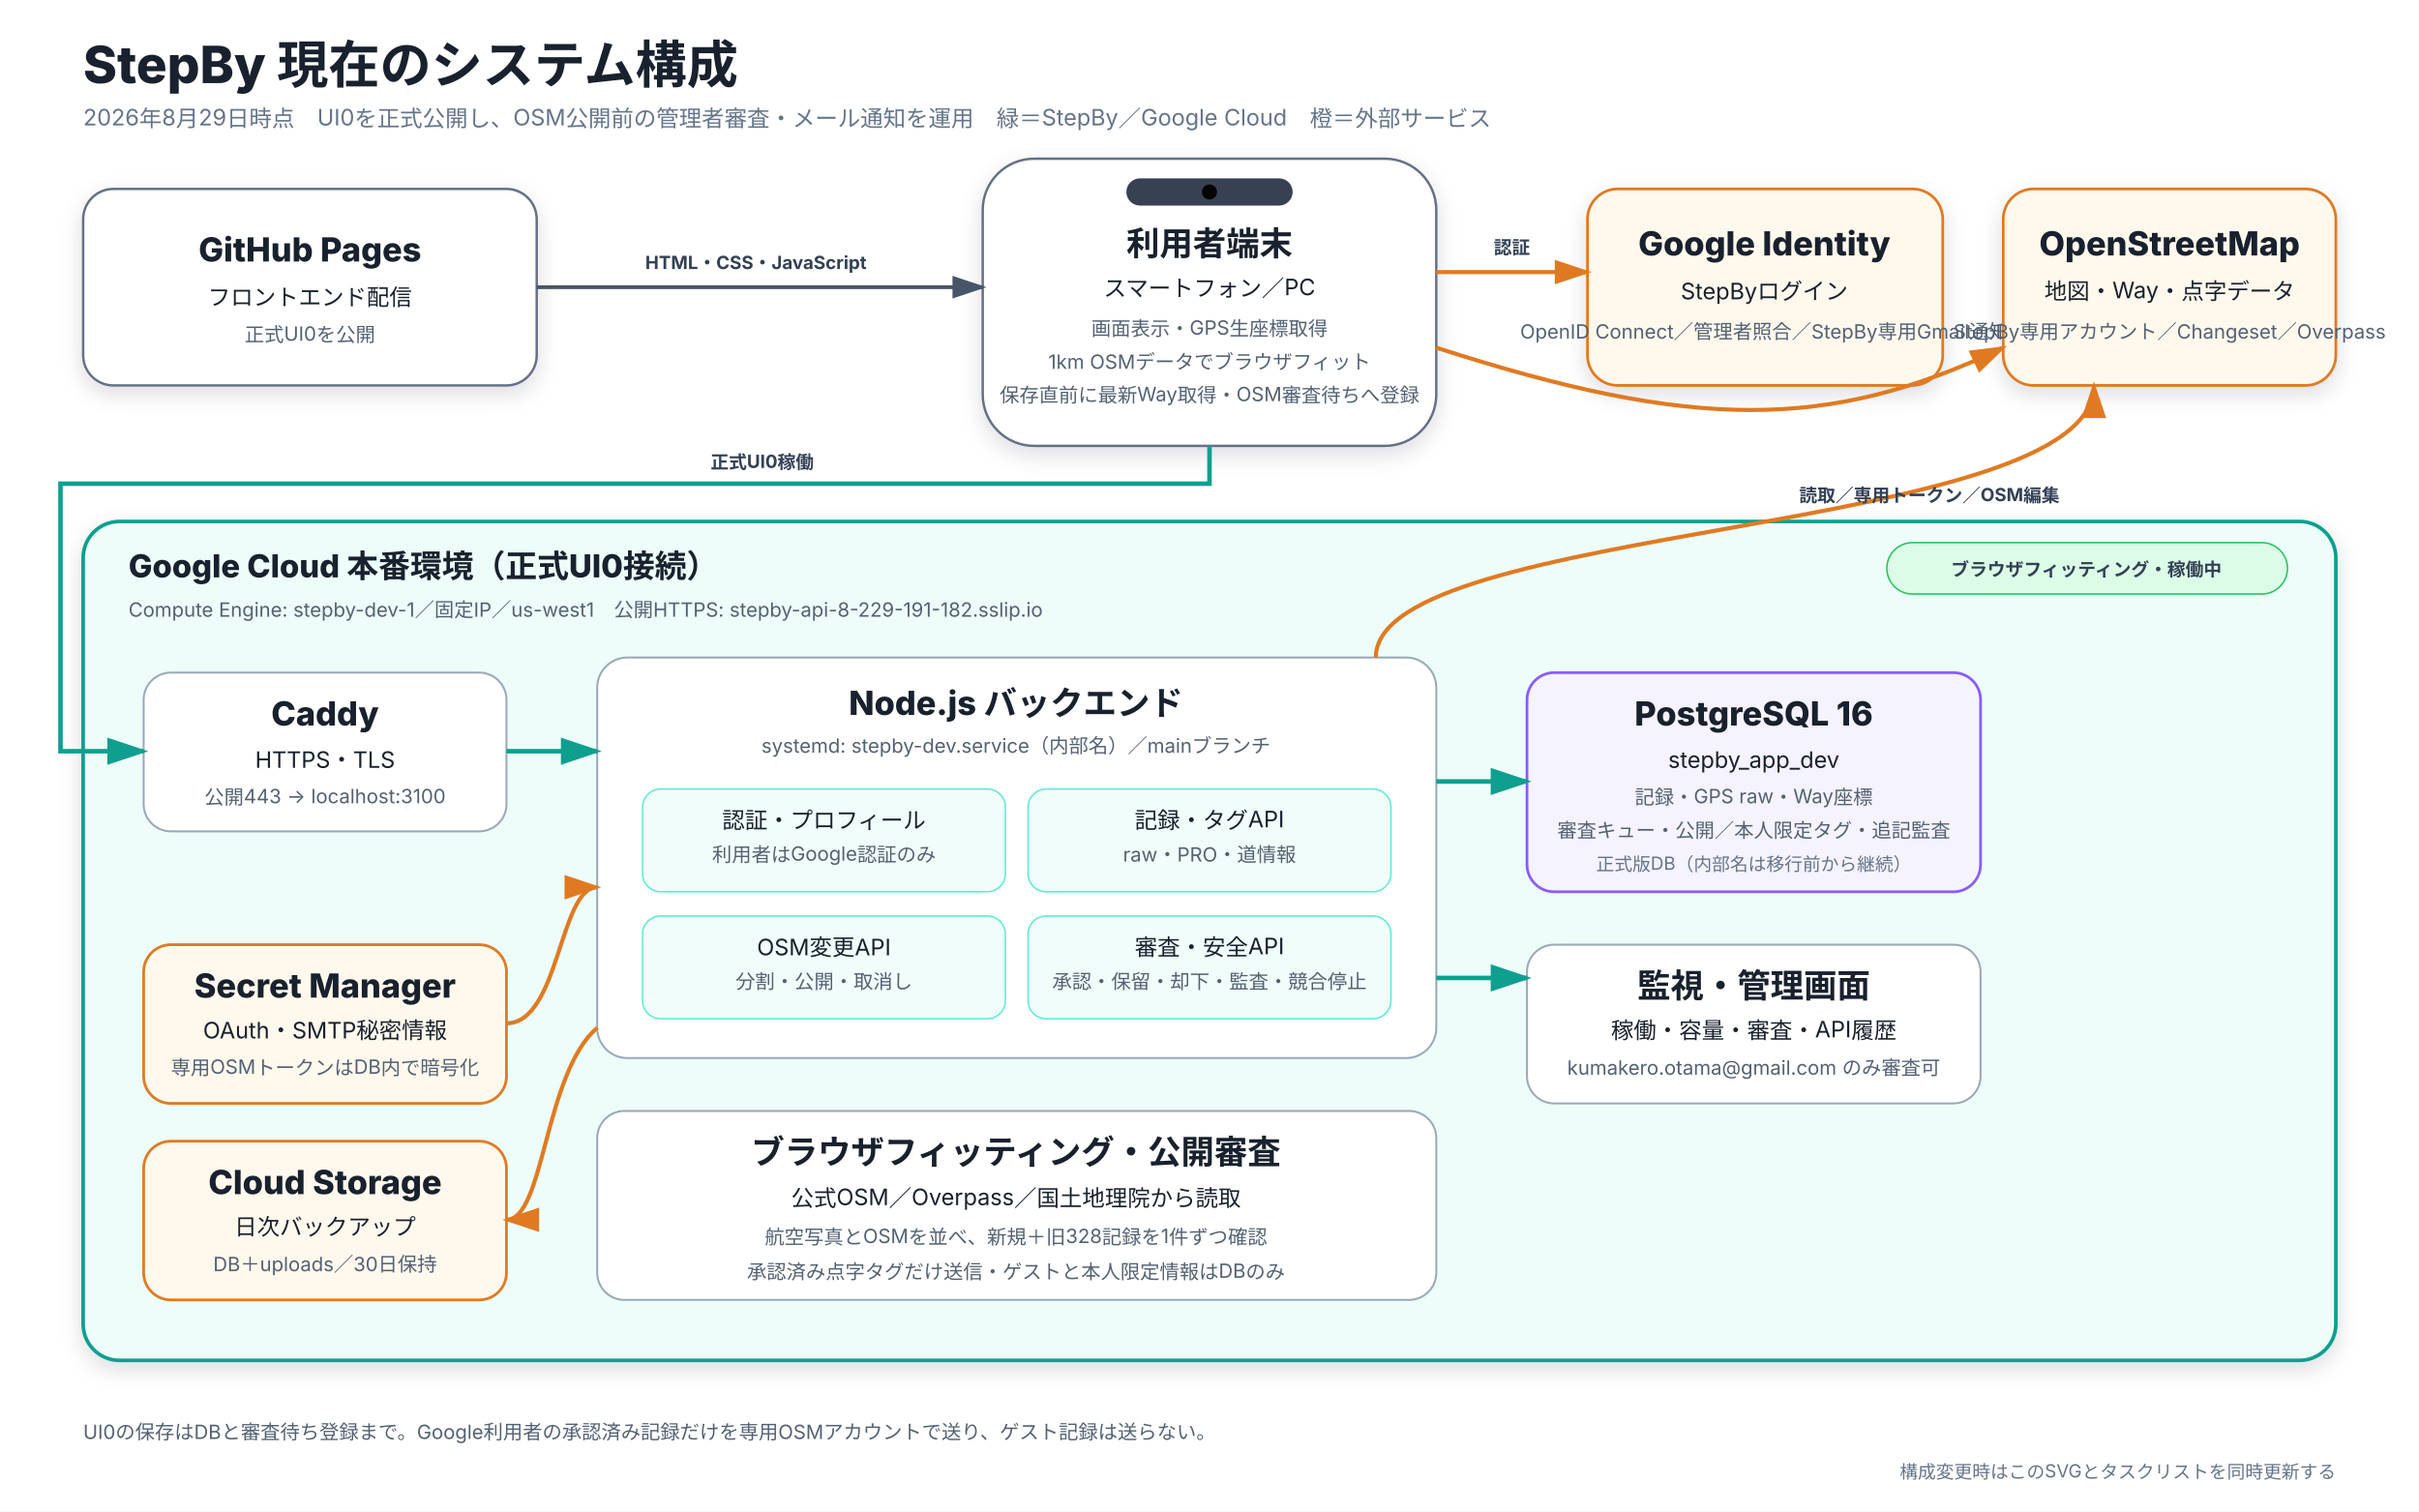
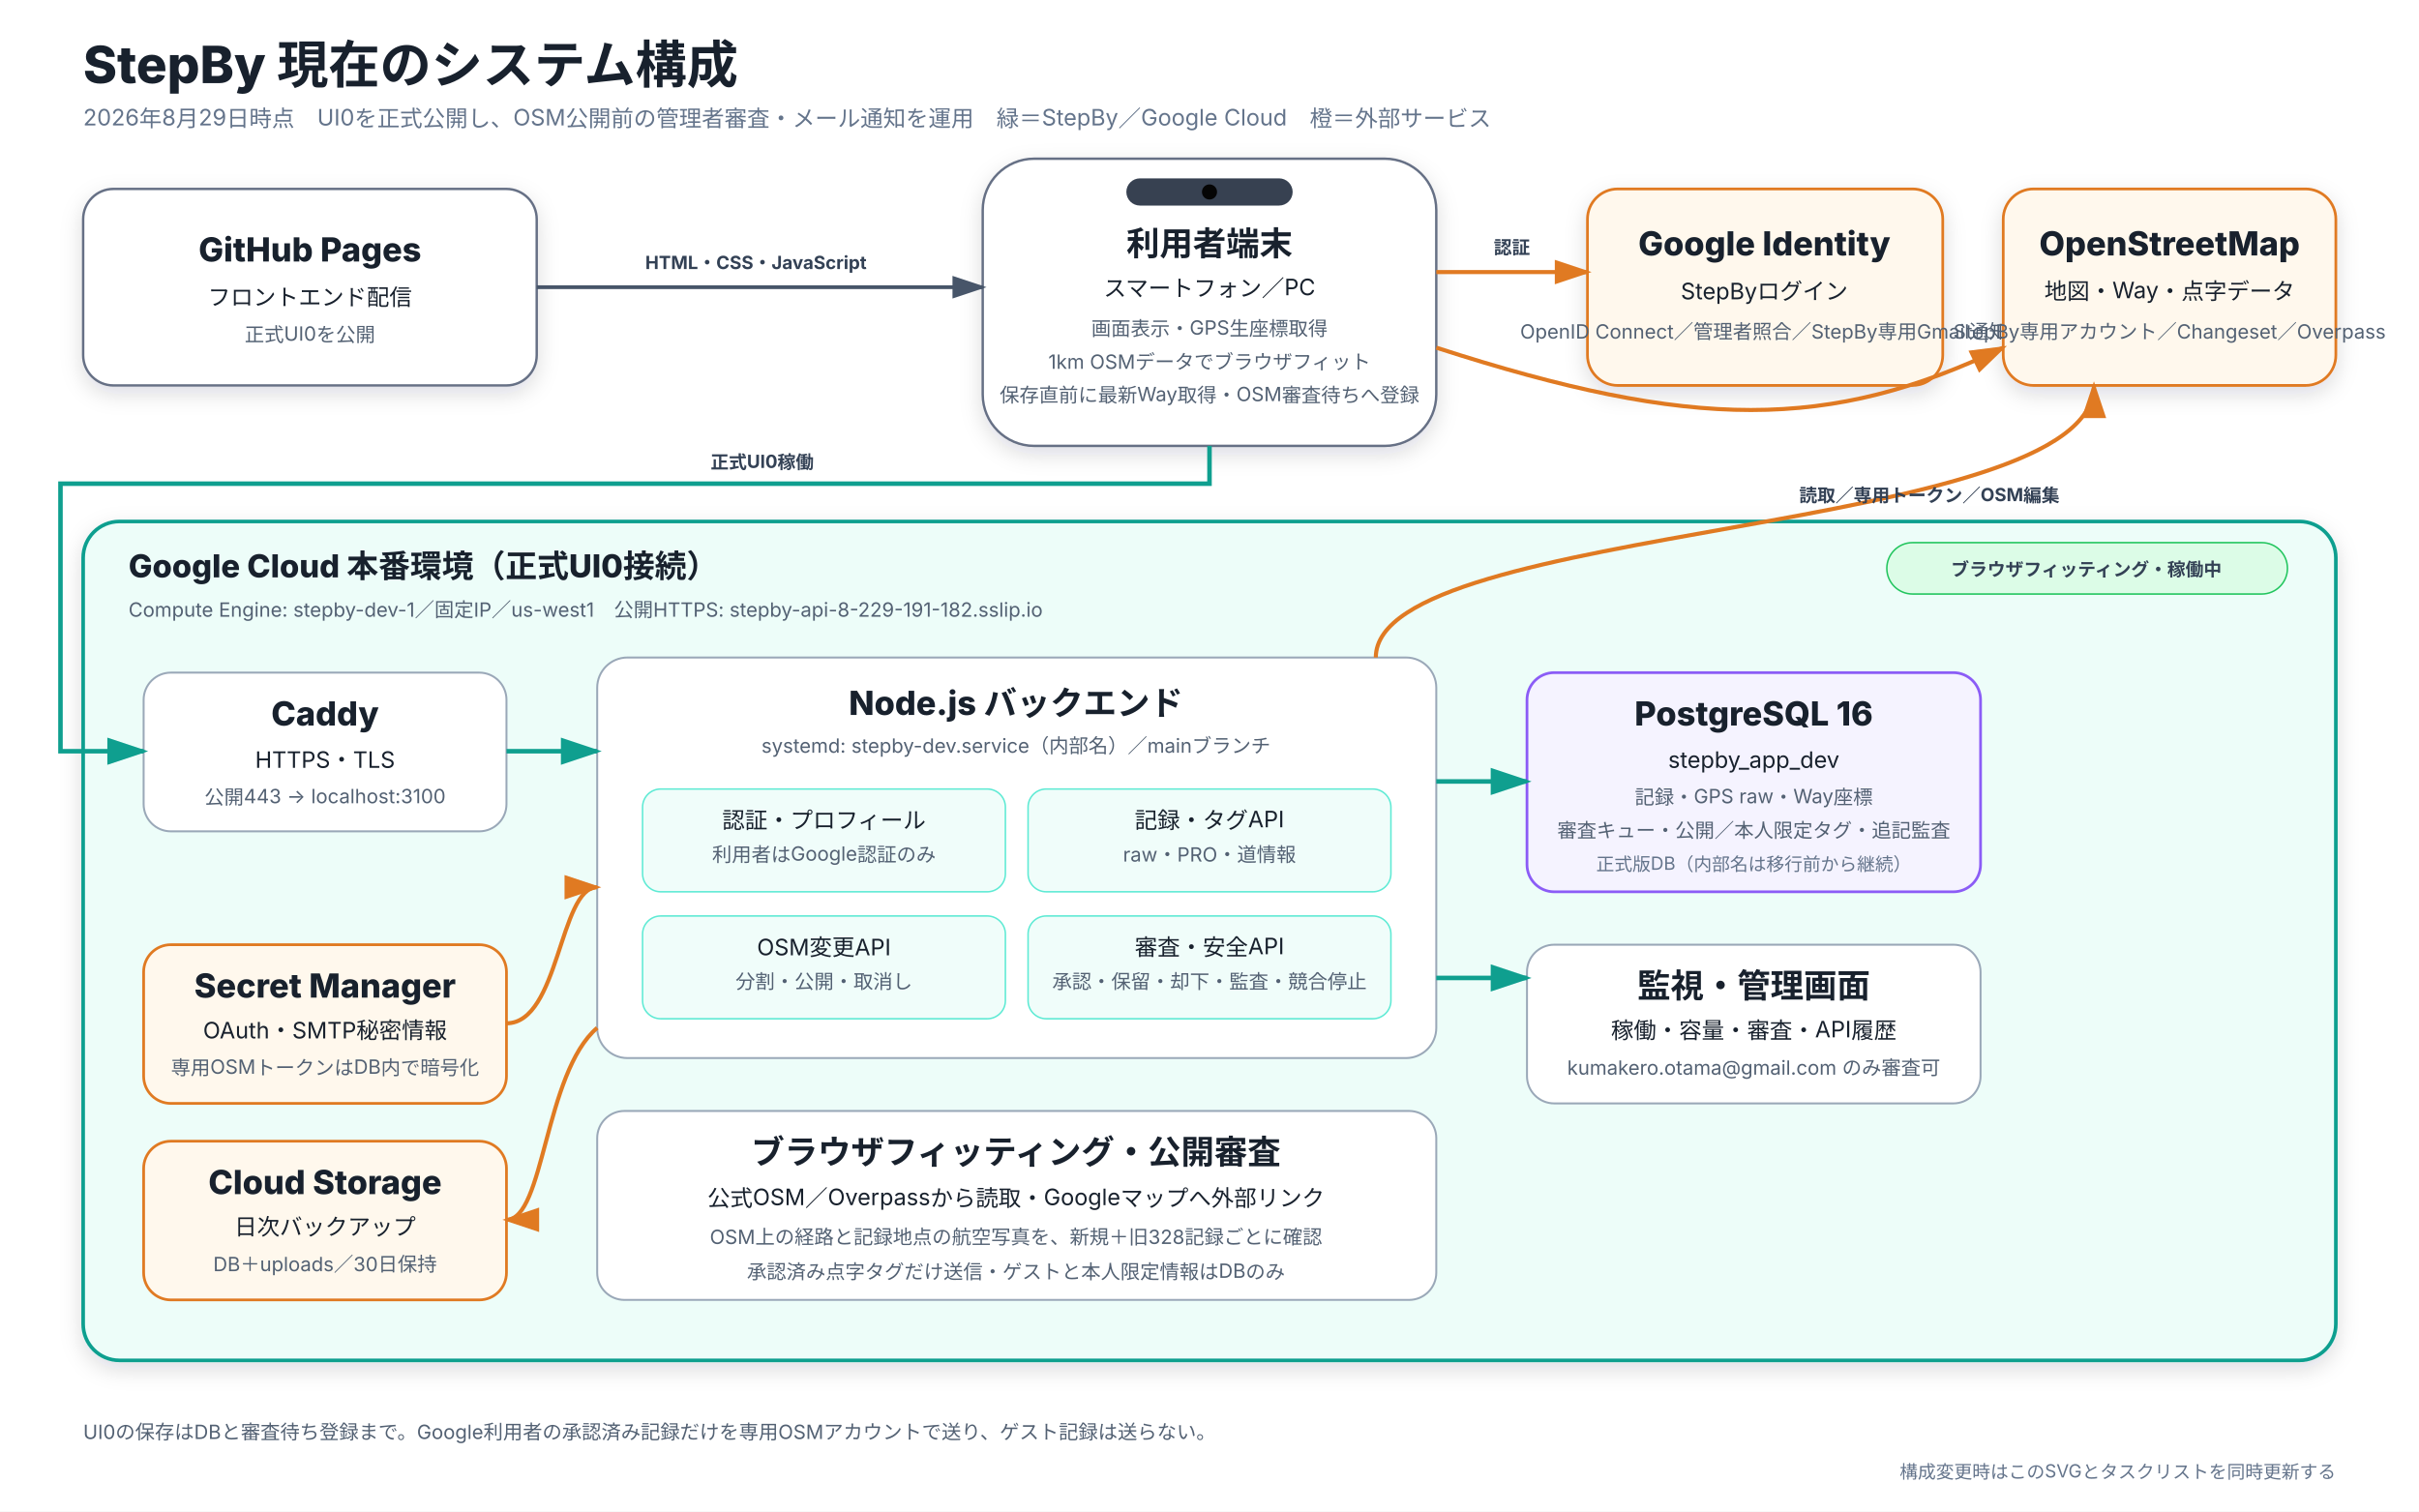
<svg xmlns="http://www.w3.org/2000/svg" width="1600" height="1000" viewBox="0 0 1600 1000" role="img" aria-labelledby="title desc">
  <defs>
    <filter id="shadow" x="-20%" y="-20%" width="140%" height="150%">
      <feDropShadow dx="0" dy="5" stdDeviation="7" flood-color="#0f172a" flood-opacity=".14" />
    </filter>
    <marker id="arrow" markerWidth="10" markerHeight="10" refX="8" refY="3" orient="auto">
      <path d="M0 0v6l9-3z" fill="#475569" />
    </marker>
    <marker id="arrowGreen" markerWidth="10" markerHeight="10" refX="8" refY="3" orient="auto">
      <path d="M0 0v6l9-3z" fill="#0f9f8f" />
    </marker>
    <marker id="arrowOrange" markerWidth="10" markerHeight="10" refX="8" refY="3" orient="auto">
      <path d="M0 0v6l9-3z" fill="#e07a22" />
    </marker>
    <style>
      text{font-family:-apple-system,BlinkMacSystemFont,"Segoe UI","Noto Sans JP",sans-serif;fill:#18212d}
      .title{font-size:34px;font-weight:800}.subtitle{font-size:15px;fill:#64748b}.section{font-size:21px;font-weight:800}.boxTitle{font-size:22px;font-weight:800}.body{font-size:15px}.small{font-size:13px;fill:#536173}.tiny{font-size:12px;fill:#64748b}.label{font-size:12px;font-weight:700;fill:#334155}
      .card{fill:#fff;stroke:#667085;stroke-width:1.6}.cloud{fill:#edfdf9;stroke:#0f9f8f;stroke-width:2.4}.external{fill:#fff8ed;stroke:#e07a22;stroke-width:1.8}.db{fill:#f5f3ff;stroke:#8b5cf6;stroke-width:1.8}.inner{fill:#fff;stroke:#9aa8b8;stroke-width:1.3}.line{fill:none;stroke:#475569;stroke-width:2.5;marker-end:url(#arrow)}.lineGreen{fill:none;stroke:#0f9f8f;stroke-width:3;marker-end:url(#arrowGreen)}.lineOrange{fill:none;stroke:#e07a22;stroke-width:2.7;marker-end:url(#arrowOrange)}.pill{fill:#dcfce7;stroke:#22c55e}
    </style>
  </defs>
  <rect width="1600" height="1000" fill="#fff" />
  <text x="55" y="55" class="title">StepBy 現在のシステム構成</text>
  <text x="55" y="83" class="subtitle">2026年8月29日時点　UI0を正式公開し、OSM公開前の管理者審査・メール通知を運用　緑＝StepBy／Google Cloud　橙＝外部サービス</text>
  <rect x="55" y="125" width="300" height="130" rx="20" class="card" filter="url(#shadow)" />
  <text x="205" y="173" text-anchor="middle" class="boxTitle">GitHub Pages</text>
  <text x="205" y="202" text-anchor="middle" class="body">フロントエンド配信</text>
  <text x="205" y="226" text-anchor="middle" class="small">正式UI0を公開</text>
  <rect x="650" y="105" width="300" height="190" rx="34" class="card" filter="url(#shadow)" />
  <rect x="745" y="118" width="110" height="18" rx="9" fill="#374151" />
  <circle cx="800" cy="127" r="5" fill="#050505" />
  <text x="800" y="169" text-anchor="middle" class="boxTitle">利用者端末</text>
  <text x="800" y="196" text-anchor="middle" class="body">スマートフォン／PC</text>
  <text x="800" y="222" text-anchor="middle" class="small">画面表示・GPS生座標取得</text>
  <text x="800" y="244" text-anchor="middle" class="small">1km OSMデータでブラウザフィット</text>
  <text x="800" y="266" text-anchor="middle" class="small">保存直前に最新Way取得・OSM審査待ちへ登録</text>
  <rect x="1050" y="125" width="235" height="130" rx="20" class="external" filter="url(#shadow)" />
  <text x="1167" y="169" text-anchor="middle" class="boxTitle">Google Identity</text>
  <text x="1167" y="198" text-anchor="middle" class="body">StepByログイン</text>
  <text x="1167" y="224" text-anchor="middle" class="small">OpenID Connect／管理者照合／StepBy専用Gmail通知</text>
  <rect x="1325" y="125" width="220" height="130" rx="20" class="external" filter="url(#shadow)" />
  <text x="1435" y="169" text-anchor="middle" class="boxTitle">OpenStreetMap</text>
  <text x="1435" y="198" text-anchor="middle" class="body">地図・Way・点字データ</text>
  <text x="1435" y="224" text-anchor="middle" class="small">StepBy専用アカウント／Changeset／Overpass</text>
  <path d="M355 190H650" class="line" />
  <path d="M950 180h100" class="lineOrange" />
  <path d="M950 230c170 55 260 55 375 0" class="lineOrange" />
  <text x="500" y="178" text-anchor="middle" class="label">HTML・CSS・JavaScript</text>
  <text x="1000" y="168" text-anchor="middle" class="label">認証</text>
  <rect x="55" y="345" width="1490" height="555" rx="24" class="cloud" filter="url(#shadow)" />
  <text x="85" y="382" class="section">Google Cloud 本番環境（正式UI0接続）</text>
  <rect x="1248" y="359" width="265" height="34" rx="17" class="pill" />
  <text x="1380" y="381" text-anchor="middle" class="label">ブラウザフィッティング・稼働中</text>
  <text x="85" y="408" class="small">Compute Engine: stepby-dev-1／固定IP／us-west1　公開HTTPS: stepby-api-8-229-191-182.sslip.io</text>
  <rect x="95" y="445" width="240" height="105" rx="18" class="inner" />
  <text x="215" y="480" text-anchor="middle" class="boxTitle">Caddy</text>
  <text x="215" y="508" text-anchor="middle" class="body">HTTPS・TLS</text>
  <text x="215" y="532" text-anchor="middle" class="small">公開443 → localhost:3100</text>
  <rect x="395" y="435" width="555" height="265" rx="20" class="inner" />
  <text x="672" y="473" text-anchor="middle" class="boxTitle">Node.js バックエンド</text>
  <text x="672" y="498" text-anchor="middle" class="small">systemd: stepby-dev.service（内部名）／mainブランチ</text>
  <rect x="425" y="522" width="240" height="68" rx="12" fill="#f0fdfa" stroke="#5eead4" />
  <text x="545" y="548" text-anchor="middle" class="body">認証・プロフィール</text>
  <text x="545" y="570" text-anchor="middle" class="small">利用者はGoogle認証のみ</text>
  <rect x="680" y="522" width="240" height="68" rx="12" fill="#f0fdfa" stroke="#5eead4" />
  <text x="800" y="548" text-anchor="middle" class="body">記録・タグAPI</text>
  <text x="800" y="570" text-anchor="middle" class="small">raw・PRO・道情報</text>
  <rect x="425" y="606" width="240" height="68" rx="12" fill="#f0fdfa" stroke="#5eead4" />
  <text x="545" y="632" text-anchor="middle" class="body">OSM変更API</text>
  <text x="545" y="654" text-anchor="middle" class="small">分割・公開・取消し</text>
  <rect x="680" y="606" width="240" height="68" rx="12" fill="#f0fdfa" stroke="#5eead4" />
  <text x="800" y="632" text-anchor="middle" class="body">審査・安全API</text>
  <text x="800" y="654" text-anchor="middle" class="small">承認・保留・却下・監査・競合停止</text>
  <rect x="1010" y="445" width="300" height="145" rx="18" class="db" />
  <text x="1160" y="480" text-anchor="middle" class="boxTitle">PostgreSQL 16</text>
  <text x="1160" y="508" text-anchor="middle" class="body">stepby_app_dev</text>
  <text x="1160" y="532" text-anchor="middle" class="small">記録・GPS raw・Way座標</text>
  <text x="1160" y="554" text-anchor="middle" class="small">審査キュー・公開／本人限定タグ・追記監査</text>
  <text x="1160" y="576" text-anchor="middle" class="tiny">正式版DB（内部名は移行前から継続）</text>
  <rect x="95" y="625" width="240" height="105" rx="18" class="external" />
  <text x="215" y="660" text-anchor="middle" class="boxTitle">Secret Manager</text>
  <text x="215" y="687" text-anchor="middle" class="body">OAuth・SMTP秘密情報</text>
  <text x="215" y="711" text-anchor="middle" class="small">専用OSMトークンはDB内で暗号化</text>
  <rect x="95" y="755" width="240" height="105" rx="18" class="external" />
  <text x="215" y="790" text-anchor="middle" class="boxTitle">Cloud Storage</text>
  <text x="215" y="817" text-anchor="middle" class="body">日次バックアップ</text>
  <text x="215" y="841" text-anchor="middle" class="small">DB＋uploads／30日保持</text>
  <rect x="395" y="735" width="555" height="125" rx="18" class="inner" />
  <text x="672" y="770" text-anchor="middle" class="boxTitle">ブラウザフィッティング・公開審査</text>
-   <text x="672" y="798" text-anchor="middle" class="body">公式OSM／Overpass／国土地理院から読取</text>
-   <text x="672" y="823" text-anchor="middle" class="small">航空写真とOSMを並べ、新規＋旧328記録を1件ずつ確認</text>
+   <text x="672" y="798" text-anchor="middle" class="body">公式OSM／Overpassから読取・Googleマップへ外部リンク</text>
+   <text x="672" y="823" text-anchor="middle" class="small">OSM上の経路と記録地点の航空写真を、新規＋旧328記録ごとに確認</text>
  <text x="672" y="846" text-anchor="middle" class="small">承認済み点字タグだけ送信・ゲストと本人限定情報はDBのみ</text>
  <rect x="1010" y="625" width="300" height="105" rx="18" class="inner" />
  <text x="1160" y="660" text-anchor="middle" class="boxTitle">監視・管理画面</text>
  <text x="1160" y="687" text-anchor="middle" class="body">稼働・容量・審査・API履歴</text>
  <text x="1160" y="711" text-anchor="middle" class="small">kumakero.otama@gmail.com のみ審査可</text>
  <path d="M335 497h60" class="lineGreen" />
  <path d="M950 517h60" class="lineGreen" />
  <path d="M335 677c35 0 35-90 60-90" class="lineOrange" />
  <path d="M395 680c-35 30-35 127-60 127" class="lineOrange" />
  <path d="M950 647h60" class="lineGreen" />
  <path d="M800 295v25H40v177h55" class="lineGreen" />
  <text x="470" y="310" class="label">正式UI0稼働</text>
  <path d="M910 435c0-90 475-80 475-180" class="lineOrange" />
  <text x="1190" y="332" class="label">読取／専用トークン／OSM編集</text>
  <text x="55" y="952" class="small">UI0の保存はDBと審査待ち登録まで。Google利用者の承認済み記録だけを専用OSMアカウントで送り、ゲスト記録は送らない。</text>
  <text x="1545" y="978" text-anchor="end" class="tiny">構成変更時はこのSVGとタスクリストを同時更新する</text>
</svg>
